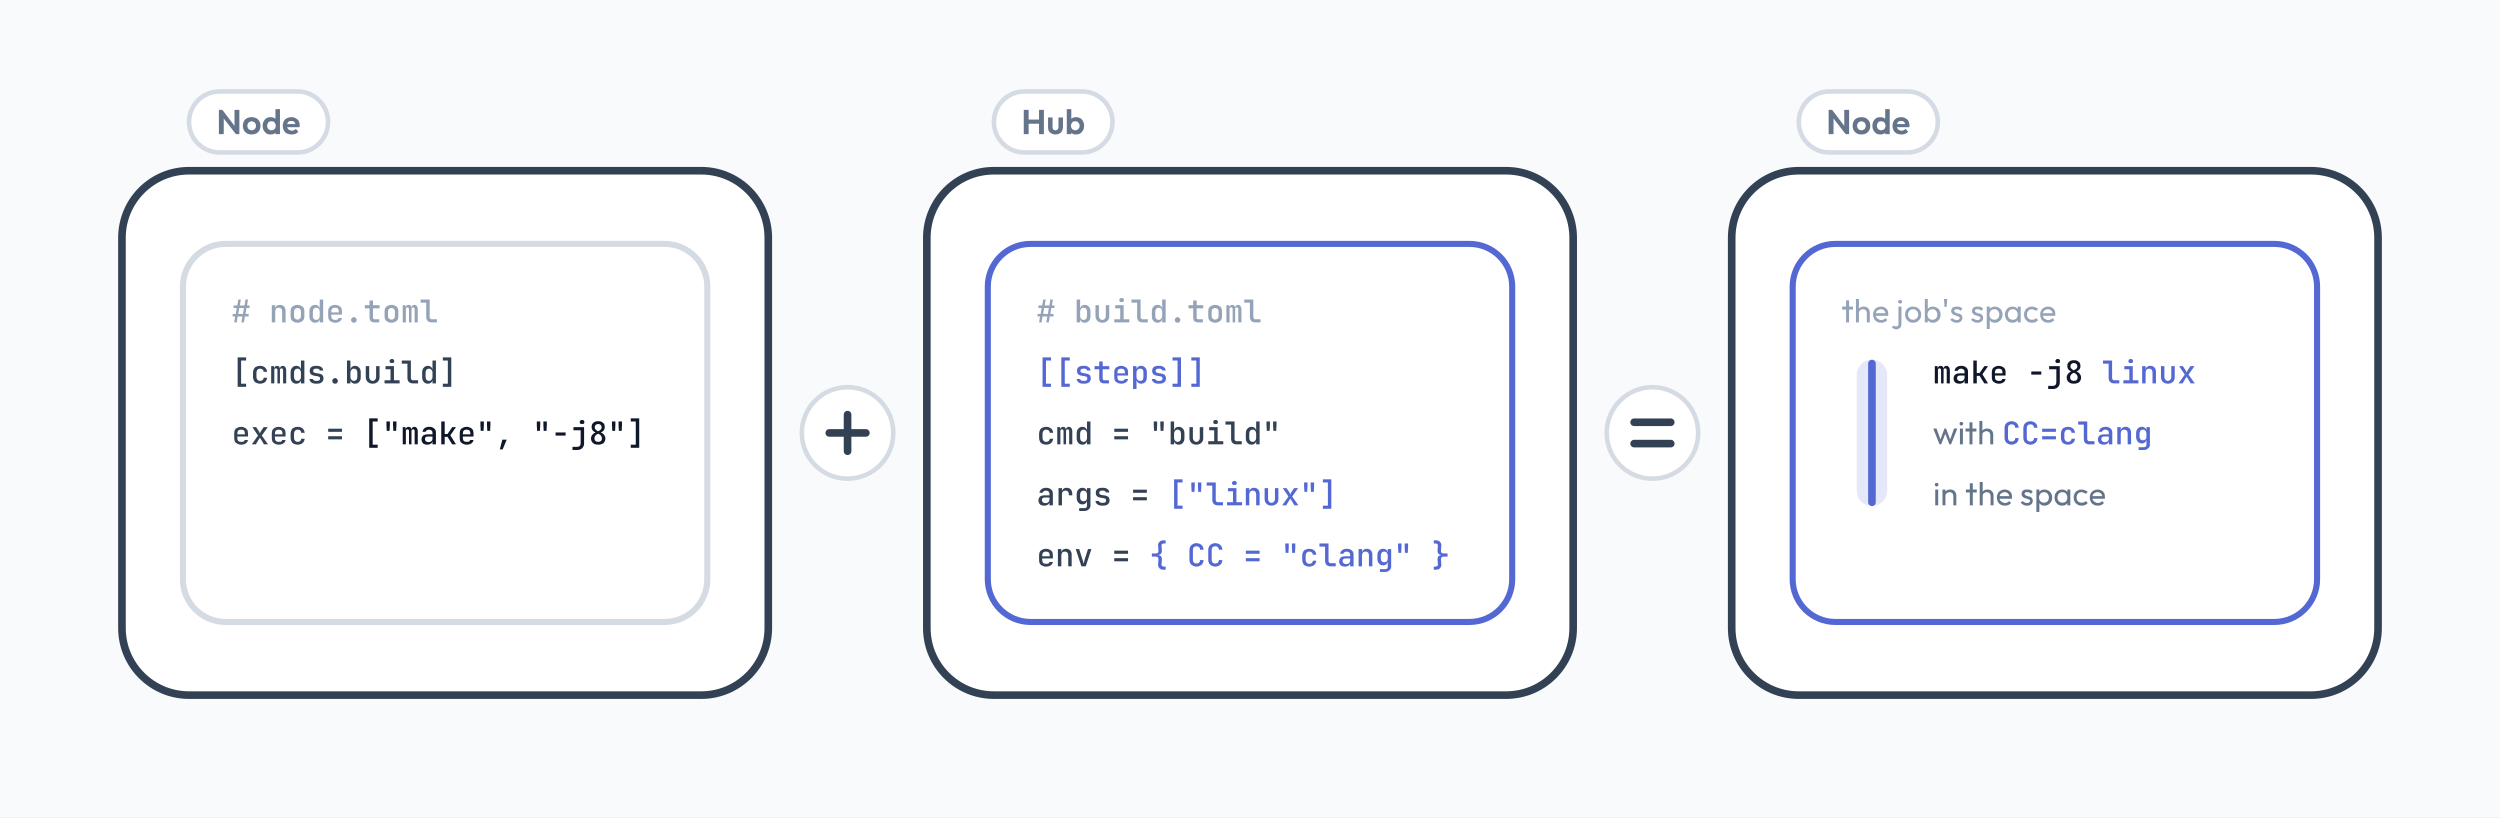
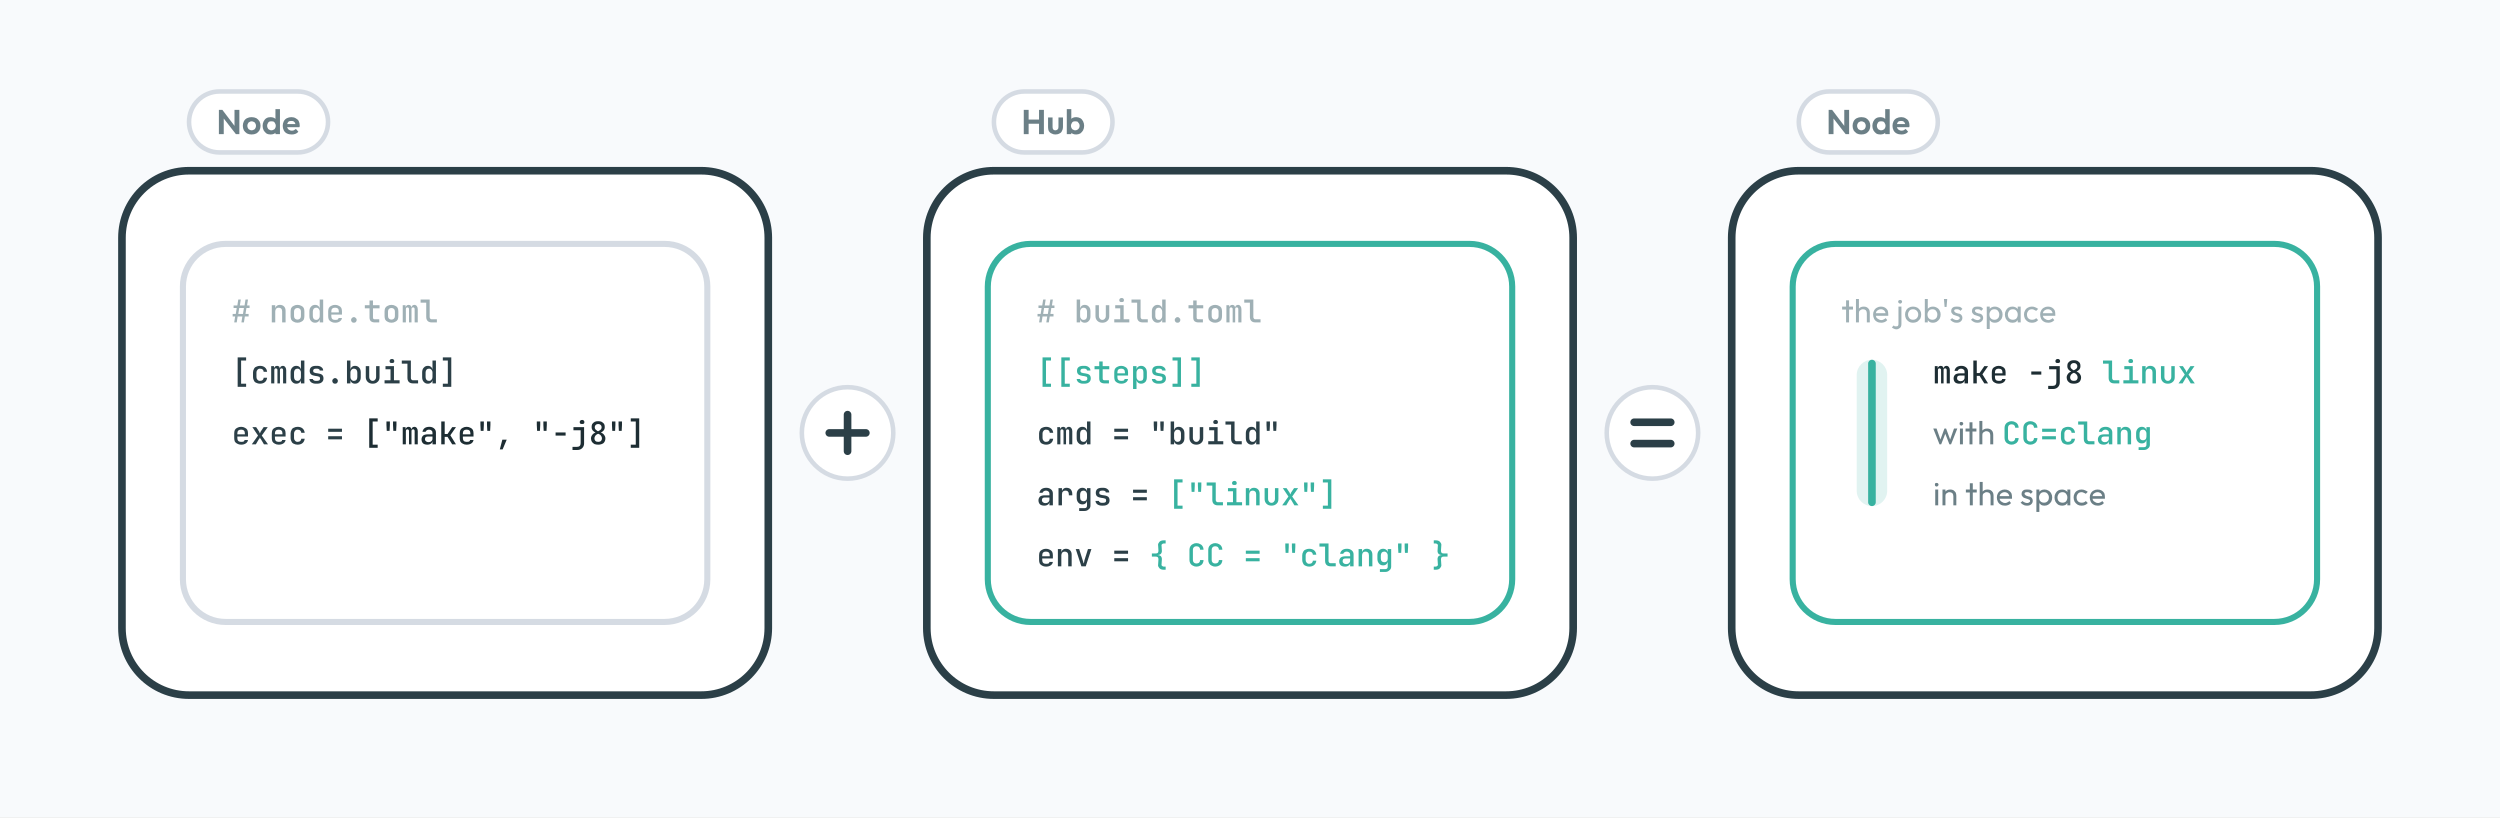
<svg xmlns="http://www.w3.org/2000/svg" viewBox="0 0 820 268" width="820" height="268">
  <defs>
    <path id="g0" d="M7 0V-70H17L21 -57V0ZM56 0 14 -54 17 -70 58 -16ZM56 0 52 -13V-70H66V0Z" />
    <path id="g1" d="M28 1Q21 1 15 -2Q9 -6 6 -11Q3 -17 3 -24Q3 -31 6 -37Q9 -43 15 -46Q21 -49 28 -49Q36 -49 42 -46Q47 -43 51 -37Q54 -31 54 -24Q54 -17 51 -11Q48 -6 42 -2Q36 1 28 1ZM28 -11Q32 -11 35 -13Q38 -14 39 -17Q41 -20 41 -24Q41 -28 39 -31Q38 -34 35 -35Q32 -37 28 -37Q25 -37 22 -35Q19 -34 18 -31Q16 -28 16 -24Q16 -20 18 -17Q19 -14 22 -13Q25 -11 28 -11Z" />
    <path id="g2" d="M26 1Q19 1 14 -2Q9 -6 6 -11Q3 -17 3 -24Q3 -31 6 -37Q9 -43 14 -46Q19 -49 26 -49Q31 -49 36 -47Q40 -45 42 -41Q45 -38 45 -33V-16Q45 -11 42 -7Q40 -3 36 -1Q31 1 26 1ZM28 -11Q32 -11 35 -13Q38 -14 39 -17Q41 -20 41 -24Q41 -28 39 -31Q38 -34 35 -36Q32 -37 28 -37Q25 -37 22 -36Q19 -34 18 -31Q16 -28 16 -24Q16 -20 18 -17Q19 -14 22 -13Q25 -11 28 -11ZM53 0H40V-13L42 -25L40 -36V-72H53Z" />
    <path id="g3" d="M29 1Q21 1 15 -2Q9 -5 6 -11Q3 -17 3 -24Q3 -31 6 -37Q9 -43 15 -46Q21 -49 28 -49Q35 -49 40 -46Q46 -43 49 -38Q52 -32 52 -25Q52 -24 52 -23Q51 -21 51 -20L10 -20V-29L45 -29L40 -25Q40 -30 38 -33Q37 -35 34 -37Q32 -38 28 -38Q24 -38 21 -37Q18 -35 17 -32Q15 -29 15 -24Q15 -20 17 -17Q19 -13 22 -12Q25 -10 29 -10Q32 -10 35 -11Q38 -13 41 -15L48 -7Q45 -3 40 -1Q35 1 29 1Z" />
    <path id="g4" d="M8 0 11 -19H3V-27H13L16 -46H6V-54H18L21 -73H29L26 -54H41L44 -73H52L49 -54H57V-46H47L44 -27H54V-19H42L39 0H31L34 -19H19L16 0ZM21 -27H36L39 -46H24Z" />
    <path id="g5" d="M8 0V-55H19V-44H22L19 -42Q19 -49 23 -52Q27 -56 34 -56Q42 -56 47 -51Q52 -46 52 -37V0H41V-35Q41 -41 38 -44Q35 -47 30 -47Q25 -47 22 -44Q19 -40 19 -35V0Z" />
    <path id="g6" d="M30 1Q23 1 18 -2Q13 -4 10 -9Q8 -14 8 -20V-35Q8 -41 10 -46Q13 -51 18 -53Q23 -56 30 -56Q37 -56 42 -53Q47 -51 50 -46Q52 -41 52 -35V-20Q52 -14 50 -9Q47 -4 42 -2Q37 1 30 1ZM30 -9Q35 -9 38 -12Q41 -15 41 -20V-35Q41 -40 38 -43Q35 -46 30 -46Q25 -46 22 -43Q19 -40 19 -35V-20Q19 -15 22 -12Q25 -9 30 -9Z" />
    <path id="g7" d="M26 1Q18 1 13 -5Q8 -10 8 -20V-35Q8 -45 13 -50Q18 -56 26 -56Q33 -56 37 -52Q41 -48 41 -42L39 -44H41L41 -57V-73H52V0H41V-10H39L41 -13Q41 -6 37 -3Q33 1 26 1ZM30 -8Q35 -8 38 -12Q41 -15 41 -20V-35Q41 -40 38 -43Q35 -47 30 -47Q25 -47 22 -44Q19 -40 19 -35V-20Q19 -15 22 -11Q25 -8 30 -8Z" />
    <path id="g8" d="M30 1Q23 1 18 -2Q13 -4 10 -9Q8 -14 8 -20V-35Q8 -41 10 -46Q13 -51 18 -53Q23 -56 30 -56Q37 -56 42 -53Q47 -51 50 -46Q52 -41 52 -35V-25H18V-20Q18 -14 21 -11Q24 -8 30 -8Q35 -8 38 -9Q41 -11 41 -14H52Q51 -7 45 -3Q39 1 30 1ZM42 -31V-35Q42 -41 39 -44Q36 -47 30 -47Q24 -47 21 -44Q18 -41 18 -35V-32L43 -32Z" />
    <path id="g9" d="M30 1Q26 1 24 -1Q21 -4 21 -8Q21 -12 24 -14Q26 -17 30 -17Q34 -17 36 -14Q39 -12 39 -8Q39 -4 36 -1Q34 1 30 1Z" />
    <path id="g10" d="M36 0Q29 0 24 -4Q20 -8 20 -16V-45H5V-55H20V-70H31V-55H52V-45H31V-16Q31 -10 36 -10H51V0Z" />
    <path id="g11" d="M6 0V-55H15V-48H17L15 -46Q15 -51 18 -53Q20 -56 25 -56Q29 -56 32 -53Q34 -49 34 -43L32 -48H35L34 -46Q34 -51 36 -53Q39 -56 43 -56Q48 -56 51 -52Q54 -48 54 -42V0H44V-42Q44 -45 43 -46Q42 -48 39 -48Q37 -48 35 -46Q34 -45 34 -42V0H26V-42Q26 -45 25 -46Q23 -48 21 -48Q18 -48 17 -46Q16 -45 16 -42V0Z" />
    <path id="g12" d="M38 0Q33 0 29 -2Q25 -4 23 -8Q21 -12 21 -17V-63H3V-73H32V-17Q32 -14 34 -12Q35 -10 38 -10H55V0Z" />
    <path id="g13" d="M19 11V-83H46V-73H30V1H46V11Z" />
    <path id="g14" d="M30 1Q24 1 18 -2Q13 -4 11 -9Q8 -14 8 -20V-35Q8 -41 11 -46Q13 -51 18 -53Q24 -56 30 -56Q40 -56 46 -51Q52 -46 53 -37H42Q42 -41 39 -44Q36 -47 30 -47Q25 -47 22 -43Q19 -40 19 -35V-20Q19 -15 22 -12Q25 -8 30 -8Q36 -8 39 -11Q42 -14 42 -18H53Q52 -9 46 -4Q40 1 30 1Z" />
    <path id="g15" d="M28 1Q22 1 18 -1Q13 -3 11 -6Q8 -10 8 -14H19Q19 -11 22 -10Q24 -8 28 -8H32Q37 -8 40 -10Q42 -12 42 -15Q42 -19 40 -21Q38 -22 33 -23L26 -24Q18 -25 13 -29Q9 -33 9 -40Q9 -48 14 -52Q19 -56 29 -56H33Q41 -56 46 -52Q52 -48 52 -41H41Q41 -44 39 -45Q36 -47 33 -47H29Q24 -47 22 -45Q20 -43 20 -40Q20 -37 22 -35Q24 -34 28 -33L35 -32Q44 -31 49 -27Q53 -23 53 -16Q53 -8 48 -4Q43 1 32 1Z" />
    <path id="g16" d="M34 1Q27 1 23 -3Q19 -6 19 -13L21 -10H19V0H8V-73H19V-57L19 -44H21L19 -42Q19 -48 23 -52Q27 -56 34 -56Q42 -56 47 -50Q52 -45 52 -35V-20Q52 -10 47 -5Q42 1 34 1ZM30 -8Q35 -8 38 -11Q41 -15 41 -20V-35Q41 -40 38 -44Q35 -47 30 -47Q25 -47 22 -43Q19 -40 19 -35V-20Q19 -15 22 -12Q25 -8 30 -8Z" />
    <path id="g17" d="M30 1Q20 1 14 -5Q8 -11 8 -20V-55H19V-20Q19 -15 22 -12Q25 -8 30 -8Q35 -8 38 -12Q41 -15 41 -20V-55H52V-20Q52 -10 46 -5Q40 1 30 1Z" />
    <path id="g18" d="M8 0V-10H27V-45H11V-55H38V-10H56V0ZM32 -65Q28 -65 26 -66Q24 -68 24 -71Q24 -74 26 -76Q28 -78 32 -78Q35 -78 37 -76Q39 -74 39 -71Q39 -68 37 -66Q35 -65 32 -65Z" />
    <path id="g19" d="M14 11V1H30V-73H14V-83H41V11Z" />
    <path id="g20" d="M4 0 24 -28 6 -55H18L28 -40Q28 -39 29 -37Q30 -36 30 -35Q30 -36 31 -37Q32 -39 32 -40L42 -55H55L36 -28L56 0H43L33 -17Q32 -18 31 -19Q31 -21 30 -22Q30 -21 29 -19Q28 -18 27 -17L17 0Z" />
    <path id="g21" d="M8 -40V-50H52V-40ZM8 -16V-26H52V-16Z" />
    <path id="g22" d="M36 -43 35 -62V-73H46V-62L45 -43ZM15 -43 14 -62V-73H25V-62L24 -43Z" />
    <path id="g23" d="M25 1Q16 1 11 -3Q6 -8 6 -16Q6 -23 11 -28Q16 -32 26 -32H41V-37Q41 -42 38 -44Q35 -47 30 -47Q26 -47 23 -45Q20 -43 19 -40H9Q10 -47 16 -52Q22 -56 31 -56Q40 -56 46 -51Q52 -46 52 -38V0H41V-10H40L41 -12Q41 -6 37 -3Q32 1 25 1ZM28 -7Q34 -7 37 -10Q41 -13 41 -18V-25H26Q22 -25 19 -23Q17 -20 17 -16Q17 -12 20 -10Q23 -7 28 -7Z" />
    <path id="g24" d="M9 0V-73H20V-33H29L44 -55H56L38 -29L56 0H44L29 -24H20V0Z" />
    <path id="g25" d="M16 16 24 -15H38L25 16Z" />
    <path id="g26" d="M14 -28V-38H46V-28Z" />
    <path id="g27" d="M8 18V8H22Q28 8 31 5Q34 2 34 -4V-45H11V-55H45V-3Q45 6 39 12Q33 18 23 18ZM39 -65Q35 -65 33 -66Q31 -68 31 -71Q31 -74 33 -76Q35 -78 39 -78Q42 -78 44 -76Q46 -74 46 -71Q46 -68 44 -66Q42 -65 39 -65Z" />
    <path id="g28" d="M30 1Q23 1 18 -1Q13 -4 10 -8Q7 -13 7 -19Q7 -25 11 -30Q14 -35 22 -38L32 -43Q36 -45 39 -48Q41 -51 41 -55Q41 -59 38 -62Q35 -65 30 -65Q25 -65 22 -62Q19 -59 19 -55Q19 -51 21 -48Q24 -45 27 -43L38 -38Q46 -35 49 -30Q53 -25 53 -19Q53 -10 47 -4Q40 1 30 1ZM30 -8Q36 -8 39 -11Q42 -14 42 -19Q42 -23 40 -26Q38 -30 34 -32L23 -37Q16 -40 12 -45Q9 -49 9 -55Q9 -61 11 -65Q14 -69 19 -72Q23 -74 30 -74Q37 -74 41 -72Q46 -69 49 -65Q51 -61 51 -55Q51 -49 48 -45Q44 -40 37 -37L26 -32Q22 -30 20 -26Q18 -23 18 -19Q18 -14 21 -11Q24 -8 30 -8Z" />
    <path id="g29" d="M7 0V-70H21V0ZM51 0V-70H65V0ZM16 -30V-42H55V-30Z" />
    <path id="g30" d="M26 1Q20 1 15 -2Q10 -4 7 -9Q5 -14 5 -20V-48H18V-21Q18 -18 19 -15Q20 -13 22 -12Q24 -11 26 -11Q30 -11 33 -14Q35 -16 35 -21V-48H48V-20Q48 -14 45 -9Q43 -4 38 -2Q33 1 26 1Z" />
    <path id="g31" d="M33 1Q27 1 23 -1Q19 -3 16 -7Q14 -11 14 -16V-33Q14 -38 16 -41Q19 -45 23 -47Q27 -49 33 -49Q39 -49 45 -46Q50 -43 53 -37Q56 -31 56 -24Q56 -17 53 -11Q50 -6 45 -2Q39 1 33 1ZM6 0V-72H19V-36L17 -25L19 -13V0ZM30 -11Q34 -11 37 -13Q39 -14 41 -17Q43 -20 43 -24Q43 -28 41 -31Q39 -34 37 -36Q34 -37 30 -37Q27 -37 24 -36Q21 -34 20 -31Q18 -28 18 -24Q18 -20 20 -17Q21 -14 24 -13Q27 -11 30 -11Z" />
    <path id="g32" d="M8 18V-55H19V-44H21L19 -42Q19 -49 23 -52Q27 -56 34 -56Q42 -56 47 -50Q52 -45 52 -35V-20Q52 -13 50 -9Q48 -4 44 -2Q40 1 34 1Q27 1 23 -3Q19 -7 19 -13L21 -10H19L19 2V18ZM30 -8Q36 -8 39 -11Q41 -15 41 -20V-35Q41 -41 39 -44Q36 -47 30 -47Q25 -47 22 -43Q19 -40 19 -35V-20Q19 -15 22 -12Q25 -8 30 -8Z" />
    <path id="g33" d="M10 0V-55H21V-44H23L20 -38Q20 -47 24 -51Q28 -56 35 -56Q44 -56 49 -51Q54 -45 54 -36V-32H43V-35Q43 -41 40 -44Q38 -47 32 -47Q27 -47 24 -44Q21 -41 21 -35V0Z" />
    <path id="g34" d="M16 18V9H33Q37 9 39 7Q41 5 41 1V-5L41 -15H39L41 -17Q41 -11 37 -7Q33 -3 26 -3Q18 -3 13 -9Q8 -15 8 -24V-35Q8 -45 13 -50Q18 -56 26 -56Q33 -56 37 -52Q41 -49 41 -42L39 -44H41L41 -55H52V1Q52 9 46 13Q41 18 33 18ZM30 -13Q35 -13 38 -16Q41 -19 41 -25V-35Q41 -40 38 -43Q35 -47 30 -47Q25 -47 22 -44Q19 -40 19 -35V-25Q19 -19 22 -16Q25 -13 30 -13Z" />
    <path id="g35" d="M23 0 5 -55H16L27 -20Q28 -17 29 -14Q30 -10 30 -9Q31 -10 32 -14Q32 -17 33 -20L44 -55H55L37 0Z" />
    <path id="g36" d="M46 11Q40 11 36 9Q32 7 30 3Q27 -1 28 -6L29 -22Q29 -27 27 -29Q25 -31 20 -31H8V-41H20Q25 -41 27 -43Q29 -45 29 -50L28 -66Q27 -71 30 -75Q32 -79 36 -81Q40 -83 46 -83H52V-73H47Q43 -73 41 -71Q38 -69 39 -65L40 -49Q40 -43 36 -39Q32 -36 26 -36V-36Q32 -36 36 -33Q40 -29 40 -23L39 -7Q38 -3 41 -1Q43 1 47 1H52V11Z" />
    <path id="g37" d="M30 1Q24 1 19 -2Q14 -4 11 -9Q8 -14 8 -20V-53Q8 -59 11 -64Q14 -69 19 -71Q24 -74 30 -74Q37 -74 42 -71Q47 -69 50 -64Q53 -59 53 -53H42Q42 -58 39 -61Q36 -64 30 -64Q25 -64 22 -61Q19 -58 19 -53V-20Q19 -15 22 -12Q25 -9 30 -9Q36 -9 39 -12Q42 -15 42 -20H53Q53 -14 50 -9Q47 -4 42 -2Q37 1 30 1Z" />
    <path id="g38" d="M8 11V1H13Q17 1 19 -1Q22 -3 21 -7L20 -23Q20 -29 24 -33Q28 -36 34 -36V-36Q28 -36 24 -39Q20 -43 20 -49L21 -65Q22 -69 19 -71Q17 -73 13 -73H8V-83H14Q20 -83 24 -81Q28 -79 30 -75Q33 -71 32 -66L31 -50Q31 -45 33 -43Q35 -41 40 -41H52V-31H40Q35 -31 33 -29Q31 -27 31 -22L32 -6Q33 -1 30 3Q28 7 24 9Q20 11 14 11Z" />
    <path id="g39" d="M14 0V-67H23V0ZM2 -39V-48H35V-39Z" />
    <path id="g40" d="M40 0V-28Q40 -33 37 -37Q33 -40 28 -40Q24 -40 22 -38Q19 -37 17 -34Q16 -31 16 -28L12 -30Q12 -35 14 -39Q17 -44 21 -46Q25 -48 31 -48Q36 -48 40 -46Q44 -44 47 -39Q49 -35 49 -29V0ZM7 0V-71H16V0Z" />
    <path id="g41" d="M29 1Q21 1 16 -2Q10 -5 7 -11Q4 -17 4 -24Q4 -31 7 -36Q10 -42 16 -45Q21 -48 28 -48Q35 -48 40 -45Q45 -42 48 -37Q50 -32 50 -25Q50 -24 50 -23Q50 -22 50 -20H10V-28H45L42 -25Q42 -30 40 -33Q38 -37 35 -38Q32 -40 28 -40Q23 -40 20 -38Q16 -36 14 -33Q12 -29 12 -24Q12 -19 14 -15Q16 -12 20 -10Q24 -7 29 -7Q33 -7 36 -9Q39 -10 42 -13L47 -7Q44 -3 39 -1Q34 1 29 1Z" />
    <path id="g42" d="M1 21Q-4 21 -7 19Q-10 18 -13 15L-7 9Q-6 11 -4 12Q-2 12 0 12Q3 12 5 11Q7 9 7 5V-48H16V5Q16 10 14 14Q12 17 8 19Q5 21 1 21ZM12 -57Q10 -57 8 -59Q6 -60 6 -63Q6 -65 8 -67Q10 -68 12 -68Q15 -68 16 -67Q18 -65 18 -63Q18 -60 16 -59Q15 -57 12 -57Z" />
    <path id="g43" d="M28 1Q21 1 16 -2Q10 -6 7 -11Q4 -17 4 -24Q4 -31 7 -36Q10 -42 16 -45Q21 -48 28 -48Q35 -48 41 -45Q46 -42 50 -36Q53 -31 53 -24Q53 -17 50 -11Q46 -6 41 -2Q35 1 28 1ZM28 -8Q33 -8 36 -10Q40 -12 42 -16Q44 -19 44 -24Q44 -29 42 -32Q40 -36 36 -38Q33 -40 28 -40Q24 -40 20 -38Q17 -36 15 -32Q13 -29 13 -24Q13 -19 15 -16Q17 -12 20 -10Q24 -8 28 -8Z" />
    <path id="g44" d="M32 1Q26 1 22 -1Q18 -4 15 -8Q12 -12 12 -17V-31Q12 -36 15 -40Q18 -44 22 -46Q26 -48 32 -48Q38 -48 43 -45Q49 -42 52 -36Q55 -31 55 -24Q55 -17 52 -11Q49 -6 43 -2Q38 1 32 1ZM7 0V-71H16V-36L14 -24L16 -13V0ZM30 -8Q35 -8 38 -10Q41 -12 43 -15Q45 -19 45 -24Q45 -29 43 -32Q41 -36 38 -38Q35 -40 30 -40Q26 -40 22 -38Q19 -36 17 -32Q15 -29 15 -24Q15 -19 17 -15Q19 -12 22 -10Q26 -8 30 -8Z" />
    <path id="g45" d="M9 -47 7 -71H17L15 -47Z" />
    <path id="g46" d="M22 1Q18 1 14 0Q11 -1 8 -3Q5 -5 2 -8L8 -13Q11 -10 14 -9Q18 -7 22 -7Q26 -7 28 -9Q31 -10 31 -13Q31 -15 29 -17Q27 -18 24 -19Q21 -20 18 -21Q15 -22 12 -23Q9 -25 7 -28Q5 -30 5 -34Q5 -39 7 -42Q9 -45 13 -47Q17 -48 22 -48Q28 -48 32 -47Q36 -45 39 -41L33 -35Q31 -38 28 -39Q26 -40 22 -40Q18 -40 16 -39Q14 -38 14 -35Q14 -33 16 -32Q17 -30 20 -29Q23 -28 26 -27Q30 -27 33 -25Q36 -23 37 -21Q39 -18 39 -14Q39 -7 34 -3Q30 1 22 1Z" />
    <path id="g47" d="M32 1Q26 1 22 -1Q18 -4 15 -8Q12 -12 12 -17V-31Q12 -36 15 -40Q18 -44 22 -46Q26 -48 32 -48Q38 -48 43 -45Q49 -42 52 -36Q55 -31 55 -24Q55 -17 52 -11Q49 -6 43 -2Q38 1 32 1ZM7 20V-48H16V-35L14 -23L16 -12V20ZM30 -8Q35 -8 38 -10Q41 -12 43 -15Q45 -19 45 -24Q45 -29 43 -32Q41 -36 38 -38Q35 -40 30 -40Q26 -40 22 -38Q19 -36 17 -32Q15 -29 15 -24Q15 -19 17 -15Q19 -12 22 -10Q26 -8 30 -8Z" />
    <path id="g48" d="M27 1Q20 1 15 -2Q10 -6 7 -11Q4 -17 4 -24Q4 -31 7 -36Q10 -42 15 -45Q20 -48 27 -48Q32 -48 36 -46Q41 -44 43 -40Q46 -36 46 -31V-17Q46 -11 43 -7Q41 -4 37 -1Q32 1 27 1ZM28 -8Q35 -8 39 -12Q43 -17 43 -24Q43 -29 41 -32Q39 -36 36 -38Q33 -40 28 -40Q24 -40 20 -38Q17 -36 15 -32Q13 -28 13 -24Q13 -19 15 -15Q17 -12 20 -10Q24 -8 28 -8ZM43 0V-13L44 -24L43 -36V-48H52V0Z" />
    <path id="g49" d="M28 1Q21 1 16 -2Q10 -6 7 -11Q4 -17 4 -24Q4 -31 7 -36Q10 -42 16 -45Q21 -48 28 -48Q34 -48 38 -46Q43 -44 47 -41L41 -35Q38 -37 35 -38Q32 -40 28 -40Q24 -40 20 -38Q17 -36 15 -32Q13 -29 13 -24Q13 -19 15 -15Q17 -12 20 -10Q24 -8 28 -8Q32 -8 35 -9Q38 -10 41 -13L47 -7Q43 -3 39 -1Q34 1 28 1Z" />
    <path id="g50" d="M20 0 1 -48H11L24 -11L21 -10L35 -48H40L54 -10L51 -11L64 -48H74L55 0H50L36 -36H39L25 0Z" />
    <path id="g51" d="M7 0V-48H16V0ZM11 -57Q9 -57 7 -59Q6 -60 6 -63Q6 -65 7 -67Q9 -68 11 -68Q14 -68 15 -67Q17 -65 17 -63Q17 -60 15 -59Q14 -57 11 -57Z" />
    <path id="g52" d="M40 0V-28Q40 -33 37 -37Q33 -40 28 -40Q24 -40 22 -38Q19 -37 17 -34Q16 -31 16 -28L12 -30Q12 -35 14 -39Q17 -44 21 -46Q25 -48 31 -48Q36 -48 40 -46Q44 -43 47 -39Q49 -34 49 -29V0ZM7 0V-48H16V0Z" />
  </defs>
  <rect width="820" height="268" fill="#f8fafc" />
-   <rect x="40" y="56" width="212" height="172" rx="22" fill="#ffffff" stroke="#334155" stroke-width="2.5" />
+   <rect x="40" y="56" width="212" height="172" rx="22" fill="#ffffff" stroke="#2b3f47" stroke-width="2.5" />
  <rect x="62.00" y="30" width="45.60" height="20" rx="10" fill="#ffffff" stroke="#d5dbe3" stroke-width="1.5" />
-   <g transform="translate(71.00,44.00) scale(0.1138)" fill="#64748b">
+   <g transform="translate(71.00,44.00) scale(0.1138)" fill="#6b7f86">
    <use href="#g0" x="0" />
    <use href="#g1" x="73" />
    <use href="#g2" x="130" />
    <use href="#g3" x="188" />
  </g>
  <rect x="60" y="80" width="172" height="124" rx="14" fill="#ffffff" stroke="#d5dbe3" stroke-width="2" />
-   <g transform="translate(76.00,105.75) scale(0.10274)" fill="#94a3b8">
+   <g transform="translate(76.00,105.75) scale(0.10274)" fill="#9fb0b5">
    <use href="#g4" x="0" />
    <use href="#g5" x="120" />
    <use href="#g6" x="180" />
    <use href="#g7" x="240" />
    <use href="#g8" x="300" />
    <use href="#g9" x="360" />
    <use href="#g10" x="420" />
    <use href="#g6" x="480" />
    <use href="#g11" x="540" />
    <use href="#g12" x="600" />
  </g>
-   <g transform="translate(76.00,125.75) scale(0.10274)" fill="#334155">
+   <g transform="translate(76.00,125.75) scale(0.10274)" fill="#2b3f47">
    <use href="#g13" x="0" />
    <use href="#g14" x="60" />
    <use href="#g11" x="120" />
    <use href="#g7" x="180" />
    <use href="#g15" x="240" />
    <use href="#g9" x="300" />
    <use href="#g16" x="360" />
    <use href="#g17" x="420" />
    <use href="#g18" x="480" />
    <use href="#g12" x="540" />
    <use href="#g7" x="600" />
    <use href="#g19" x="660" />
  </g>
-   <g transform="translate(76.00,145.75) scale(0.10274)" fill="#334155">
+   <g transform="translate(76.00,145.75) scale(0.10274)" fill="#2b3f47">
    <use href="#g8" x="0" />
    <use href="#g20" x="60" />
    <use href="#g8" x="120" />
    <use href="#g14" x="180" />
    <use href="#g21" x="300" />
  </g>
-   <g transform="translate(119.15,145.75) scale(0.10274)" fill="#0f172a">
+   <g transform="translate(119.15,145.75) scale(0.10274)" fill="#1d2d33">
    <use href="#g13" x="0" />
    <use href="#g22" x="60" />
    <use href="#g11" x="120" />
    <use href="#g23" x="180" />
    <use href="#g24" x="240" />
    <use href="#g8" x="300" />
    <use href="#g22" x="360" />
    <use href="#g25" x="420" />
    <use href="#g22" x="540" />
    <use href="#g26" x="600" />
    <use href="#g27" x="660" />
    <use href="#g28" x="720" />
    <use href="#g22" x="780" />
    <use href="#g19" x="840" />
  </g>
-   <rect x="304" y="56" width="212" height="172" rx="22" fill="#ffffff" stroke="#334155" stroke-width="2.5" />
+   <rect x="304" y="56" width="212" height="172" rx="22" fill="#ffffff" stroke="#2b3f47" stroke-width="2.5" />
  <rect x="326.00" y="30" width="38.90" height="20" rx="10" fill="#ffffff" stroke="#d5dbe3" stroke-width="1.5" />
-   <g transform="translate(335.00,44.00) scale(0.1138)" fill="#64748b">
+   <g transform="translate(335.00,44.00) scale(0.1138)" fill="#6b7f86">
    <use href="#g29" x="0" />
    <use href="#g30" x="72" />
    <use href="#g31" x="125" />
  </g>
-   <rect x="324" y="80" width="172" height="124" rx="14" fill="#ffffff" stroke="#5468d4" stroke-width="2" />
-   <g transform="translate(340.00,105.75) scale(0.10274)" fill="#94a3b8">
+   <rect x="324" y="80" width="172" height="124" rx="14" fill="#ffffff" stroke="#38b2a0" stroke-width="2" />
+   <g transform="translate(340.00,105.75) scale(0.10274)" fill="#9fb0b5">
    <use href="#g4" x="0" />
    <use href="#g16" x="120" />
    <use href="#g17" x="180" />
    <use href="#g18" x="240" />
    <use href="#g12" x="300" />
    <use href="#g7" x="360" />
    <use href="#g9" x="420" />
    <use href="#g10" x="480" />
    <use href="#g6" x="540" />
    <use href="#g11" x="600" />
    <use href="#g12" x="660" />
  </g>
-   <g transform="translate(340.00,125.75) scale(0.10274)" fill="#5468d4">
+   <g transform="translate(340.00,125.75) scale(0.10274)" fill="#38b2a0">
    <use href="#g13" x="0" />
    <use href="#g13" x="60" />
    <use href="#g15" x="120" />
    <use href="#g10" x="180" />
    <use href="#g8" x="240" />
    <use href="#g32" x="300" />
    <use href="#g15" x="360" />
    <use href="#g19" x="420" />
    <use href="#g19" x="480" />
  </g>
-   <g transform="translate(340.00,145.75) scale(0.10274)" fill="#334155">
+   <g transform="translate(340.00,145.75) scale(0.10274)" fill="#2b3f47">
    <use href="#g14" x="0" />
    <use href="#g11" x="60" />
    <use href="#g7" x="120" />
    <use href="#g21" x="240" />
    <use href="#g22" x="360" />
    <use href="#g16" x="420" />
    <use href="#g17" x="480" />
    <use href="#g18" x="540" />
    <use href="#g12" x="600" />
    <use href="#g7" x="660" />
    <use href="#g22" x="720" />
  </g>
-   <g transform="translate(340.00,165.75) scale(0.10274)" fill="#334155">
+   <g transform="translate(340.00,165.75) scale(0.10274)" fill="#2b3f47">
    <use href="#g23" x="0" />
    <use href="#g33" x="60" />
    <use href="#g34" x="120" />
    <use href="#g15" x="180" />
    <use href="#g21" x="300" />
  </g>
-   <g transform="translate(383.15,165.75) scale(0.10274)" fill="#5468d4">
+   <g transform="translate(383.15,165.75) scale(0.10274)" fill="#38b2a0">
    <use href="#g13" x="0" />
    <use href="#g22" x="60" />
    <use href="#g12" x="120" />
    <use href="#g18" x="180" />
    <use href="#g5" x="240" />
    <use href="#g17" x="300" />
    <use href="#g20" x="360" />
    <use href="#g22" x="420" />
    <use href="#g19" x="480" />
  </g>
-   <g transform="translate(340.00,185.75) scale(0.10274)" fill="#334155">
+   <g transform="translate(340.00,185.75) scale(0.10274)" fill="#2b3f47">
    <use href="#g8" x="0" />
    <use href="#g5" x="60" />
    <use href="#g35" x="120" />
    <use href="#g21" x="240" />
  </g>
-   <g transform="translate(376.99,185.75) scale(0.10274)" fill="#5468d4">
+   <g transform="translate(376.99,185.75) scale(0.10274)" fill="#38b2a0">
    <use href="#g36" x="0" />
    <use href="#g37" x="120" />
    <use href="#g37" x="180" />
    <use href="#g21" x="300" />
    <use href="#g22" x="420" />
    <use href="#g14" x="480" />
    <use href="#g12" x="540" />
    <use href="#g23" x="600" />
    <use href="#g5" x="660" />
    <use href="#g34" x="720" />
    <use href="#g22" x="780" />
    <use href="#g38" x="900" />
  </g>
-   <rect x="568" y="56" width="212" height="172" rx="22" fill="#ffffff" stroke="#334155" stroke-width="2.5" />
+   <rect x="568" y="56" width="212" height="172" rx="22" fill="#ffffff" stroke="#2b3f47" stroke-width="2.5" />
  <rect x="590.00" y="30" width="45.60" height="20" rx="10" fill="#ffffff" stroke="#d5dbe3" stroke-width="1.5" />
-   <g transform="translate(599.00,44.00) scale(0.1138)" fill="#64748b">
+   <g transform="translate(599.00,44.00) scale(0.1138)" fill="#6b7f86">
    <use href="#g0" x="0" />
    <use href="#g1" x="73" />
    <use href="#g2" x="130" />
    <use href="#g3" x="188" />
  </g>
-   <rect x="588" y="80" width="172" height="124" rx="14" fill="#ffffff" stroke="#5468d4" stroke-width="2" />
-   <g transform="translate(604.00,105.75) scale(0.10807)" fill="#94a3b8">
+   <rect x="588" y="80" width="172" height="124" rx="14" fill="#ffffff" stroke="#38b2a0" stroke-width="2" />
+   <g transform="translate(604.00,105.75) scale(0.10807)" fill="#9fb0b5">
    <use href="#g39" x="0" />
    <use href="#g40" x="37" />
    <use href="#g41" x="92" />
    <use href="#g42" x="166" />
    <use href="#g43" x="189" />
    <use href="#g44" x="246" />
    <use href="#g45" x="304" />
    <use href="#g46" x="328" />
    <use href="#g46" x="391" />
    <use href="#g47" x="434" />
    <use href="#g48" x="492" />
    <use href="#g49" x="550" />
    <use href="#g41" x="599" />
  </g>
-   <rect x="609.0" y="118.0" width="10" height="48" rx="5" fill="#5468d4" fill-opacity=".15" />
-   <rect x="612.75" y="118.0" width="2.5" height="48" rx="1.25" fill="#5468d4" />
-   <g transform="translate(634.00,125.75) scale(0.10274)" fill="#0f172a">
+   <rect x="609.0" y="118.0" width="10" height="48" rx="5" fill="#38b2a0" fill-opacity=".15" />
+   <rect x="612.75" y="118.0" width="2.5" height="48" rx="1.25" fill="#38b2a0" />
+   <g transform="translate(634.00,125.75) scale(0.10274)" fill="#1d2d33">
    <use href="#g11" x="0" />
    <use href="#g23" x="60" />
    <use href="#g24" x="120" />
    <use href="#g8" x="180" />
    <use href="#g26" x="300" />
    <use href="#g27" x="360" />
    <use href="#g28" x="420" />
  </g>
-   <g transform="translate(689.48,125.75) scale(0.10274)" fill="#5468d4">
+   <g transform="translate(689.48,125.75) scale(0.10274)" fill="#38b2a0">
    <use href="#g12" x="0" />
    <use href="#g18" x="60" />
    <use href="#g5" x="120" />
    <use href="#g17" x="180" />
    <use href="#g20" x="240" />
  </g>
-   <g transform="translate(634.00,145.75) scale(0.10807)" fill="#64748b">
+   <g transform="translate(634.00,145.75) scale(0.10807)" fill="#6b7f86">
    <use href="#g50" x="0" />
    <use href="#g51" x="75" />
    <use href="#g39" x="97" />
    <use href="#g40" x="134" />
  </g>
-   <g transform="translate(656.67,145.75) scale(0.10274)" fill="#5468d4">
+   <g transform="translate(656.67,145.75) scale(0.10274)" fill="#38b2a0">
    <use href="#g37" x="0" />
    <use href="#g37" x="60" />
    <use href="#g21" x="120" />
    <use href="#g14" x="180" />
    <use href="#g12" x="240" />
    <use href="#g23" x="300" />
    <use href="#g5" x="360" />
    <use href="#g34" x="420" />
  </g>
-   <g transform="translate(634.00,165.75) scale(0.10807)" fill="#64748b">
+   <g transform="translate(634.00,165.75) scale(0.10807)" fill="#6b7f86">
    <use href="#g51" x="0" />
    <use href="#g52" x="22" />
    <use href="#g39" x="98" />
    <use href="#g40" x="135" />
    <use href="#g41" x="190" />
    <use href="#g46" x="264" />
    <use href="#g47" x="307" />
    <use href="#g48" x="365" />
    <use href="#g49" x="423" />
    <use href="#g41" x="472" />
  </g>
  <circle cx="278.0" cy="142.0" r="15" fill="#ffffff" stroke="#d5dbe3" stroke-width="1.5" />
-   <path d="M272.0,142.0 H284.0 M278.0,136.0 V148.0" stroke="#334155" stroke-width="2.5" stroke-linecap="round" />
+   <path d="M272.0,142.0 H284.0 M278.0,136.0 V148.0" stroke="#2b3f47" stroke-width="2.5" stroke-linecap="round" />
  <circle cx="542.0" cy="142.0" r="15" fill="#ffffff" stroke="#d5dbe3" stroke-width="1.5" />
-   <path d="M536.0,138.5 H548.0 M536.0,145.5 H548.0" stroke="#334155" stroke-width="2.5" stroke-linecap="round" />
+   <path d="M536.0,138.5 H548.0 M536.0,145.5 H548.0" stroke="#2b3f47" stroke-width="2.5" stroke-linecap="round" />
</svg>
